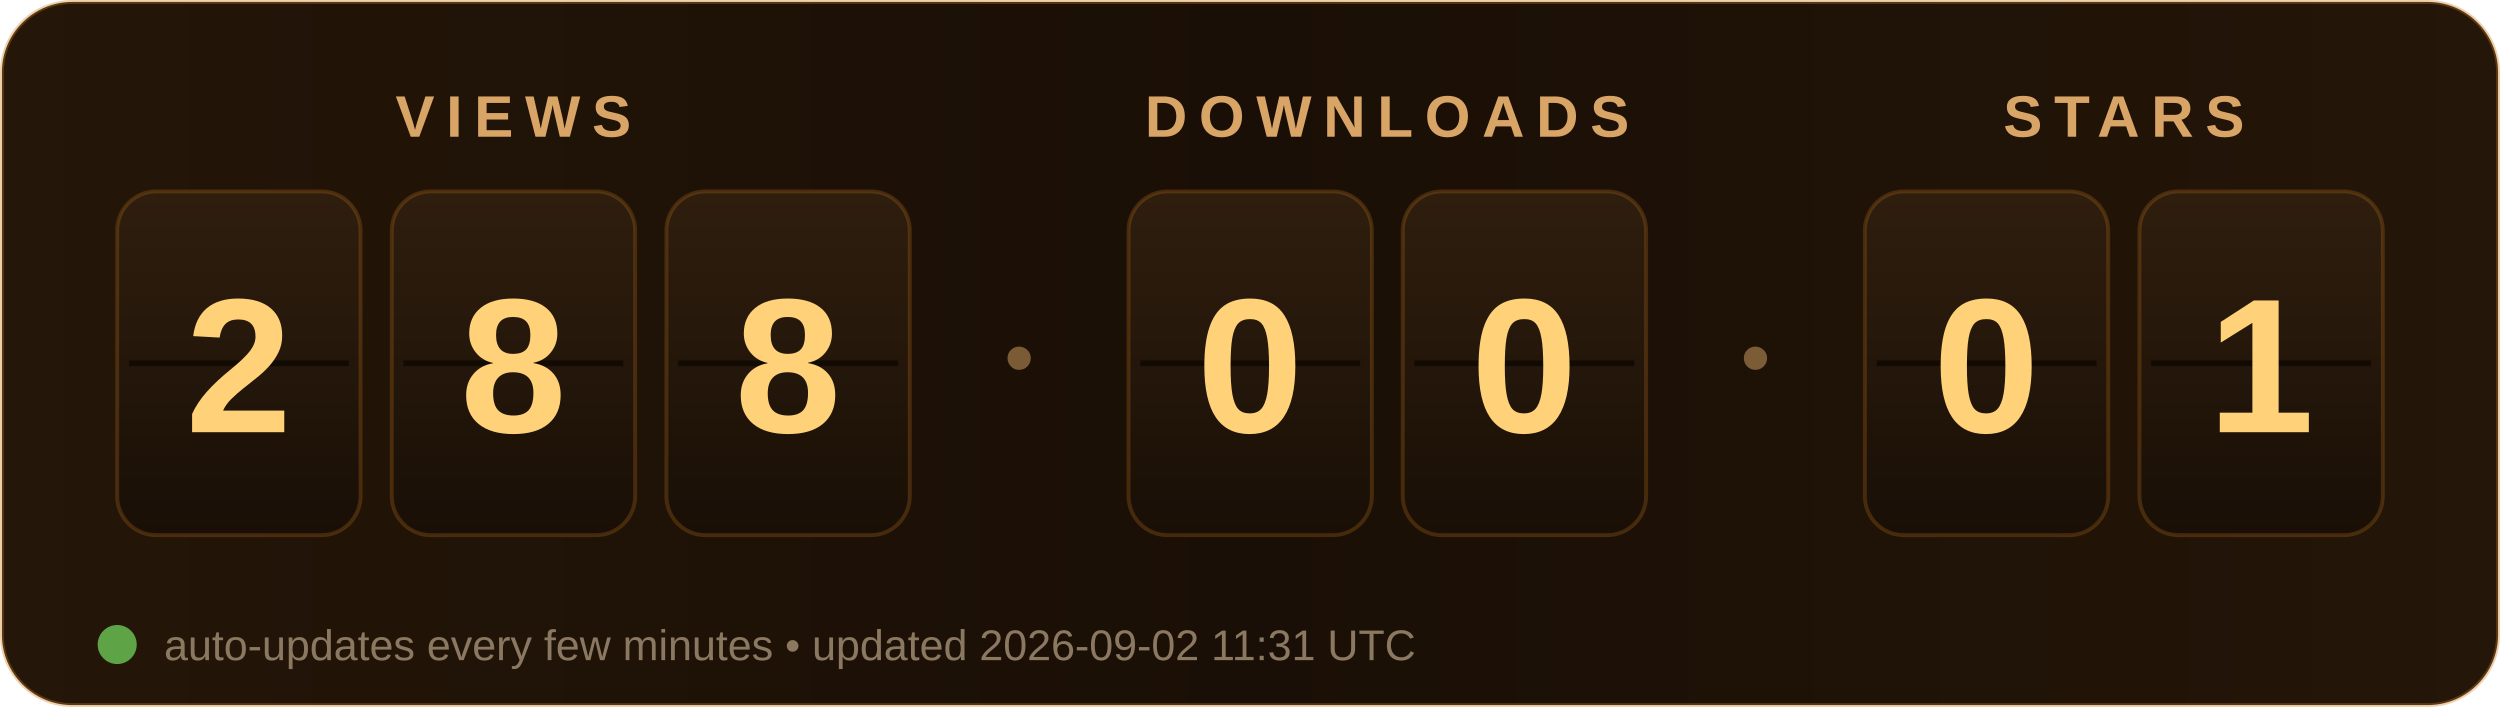
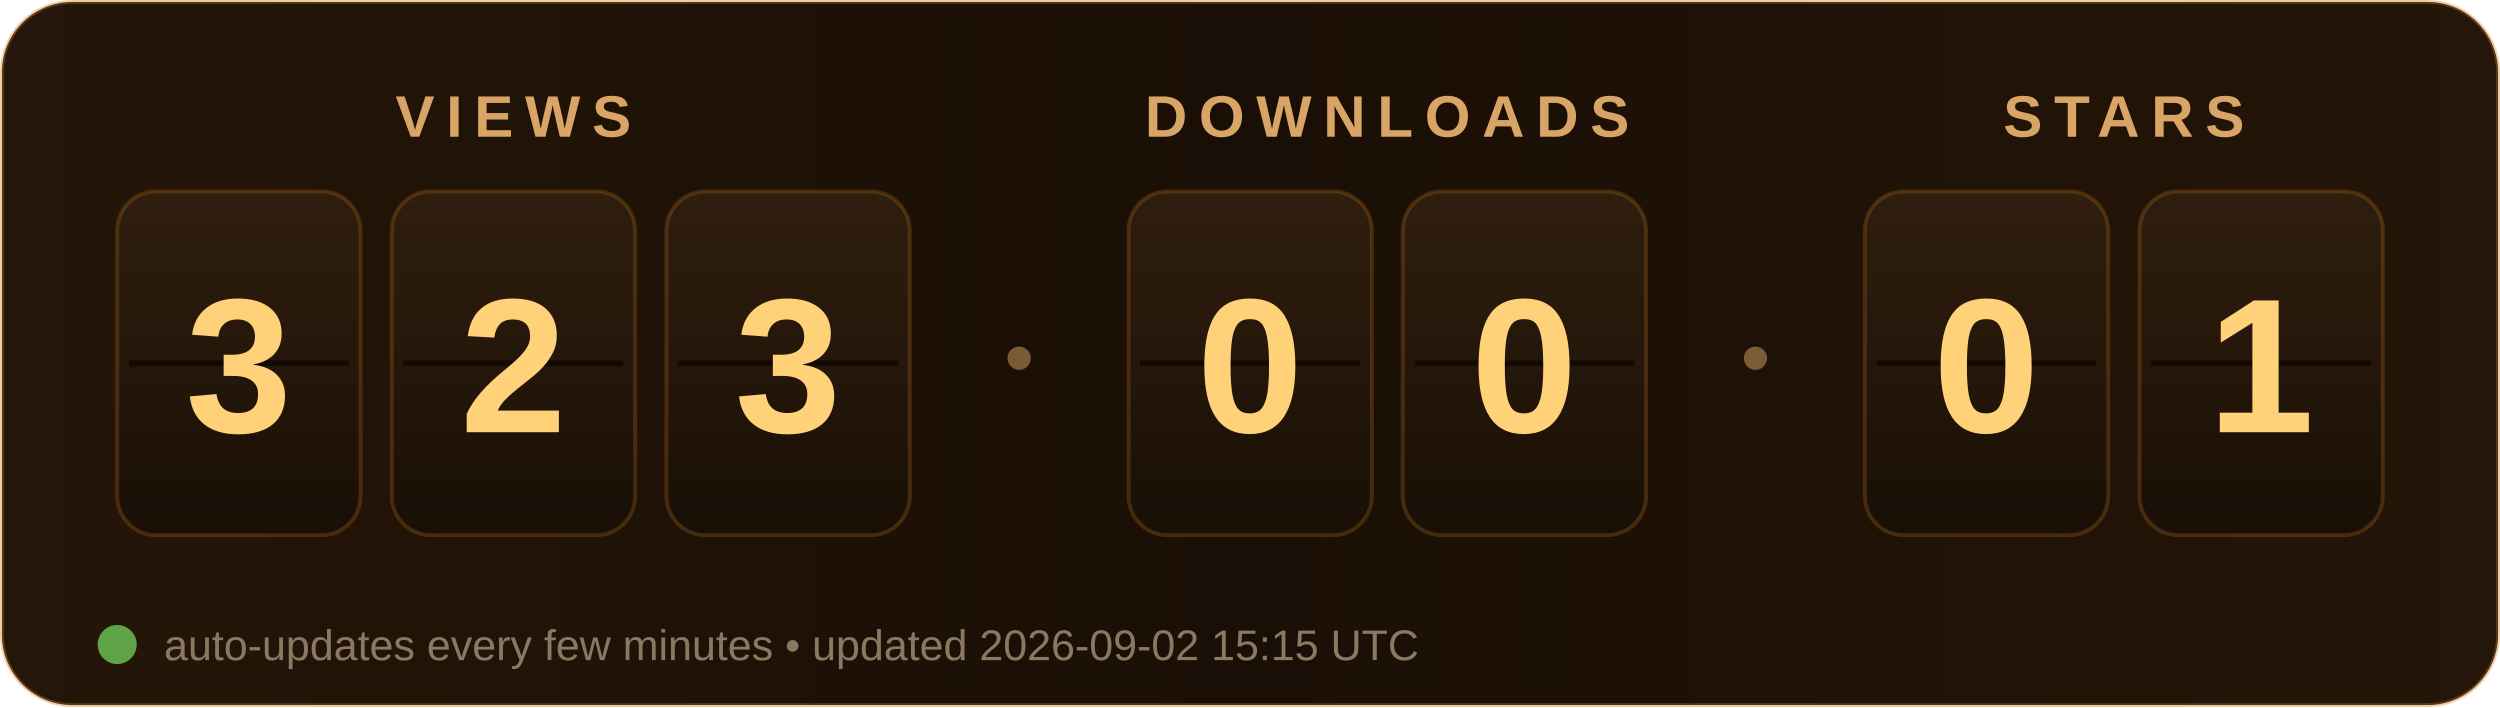
- <svg xmlns="http://www.w3.org/2000/svg" width="640" height="181" viewBox="0 0 640 181" role="img" aria-label="MelonDMA live stats — total views: 288 (tracked since 2026-08-18, GitHub only retains 14 days per API call so earlier history can't be recovered), total downloads: 0, GitHub stars: 1. Updated 2026-09-02 11:31 UTC.">
+ <svg xmlns="http://www.w3.org/2000/svg" width="640" height="181" viewBox="0 0 640 181" role="img" aria-label="MelonDMA live stats — total views: 323 (tracked since 2026-08-18, GitHub only retains 14 days per API call so earlier history can't be recovered), total downloads: 0, GitHub stars: 1. Updated 2026-09-02 15:15 UTC.">
  <defs>
    <linearGradient id="boardBg" x1="0" y1="0" x2="640" y2="0" gradientUnits="userSpaceOnUse">
      <stop offset="0" stop-color="#241608" />
      <stop offset="0.5" stop-color="#1a0f06" />
      <stop offset="1" stop-color="#241608" />
    </linearGradient>
    <linearGradient id="tileBg" x1="0" y1="0" x2="0" y2="88" gradientUnits="userSpaceOnUse">
      <stop offset="0" stop-color="#2f1e0e" />
      <stop offset="1" stop-color="#190f06" />
    </linearGradient>
  </defs>
  <rect x="0.5" y="0.5" width="639" height="180" rx="18" fill="url(#boardBg)" stroke="#C97A1E" stroke-opacity="0.35" />
  <text x="131.4" y="35" text-anchor="middle" font-family="Arial, Helvetica, sans-serif" font-weight="700" font-size="15" letter-spacing="3" fill="#D9A566">VIEWS</text>
  <g transform="translate(30.0,49)">
    <rect width="62.3" height="88" rx="10" fill="url(#tileBg)" stroke="#C97A1E" stroke-opacity="0.25" />
    <line x1="3" y1="44" x2="59.3" y2="44" stroke="#0f0904" stroke-width="1.5" opacity="0.85" />
-     <text x="31.1" y="61.64" text-anchor="middle" font-family="Arial, Helvetica, sans-serif" font-weight="900" font-size="49" fill="#FFD27A">2</text>
+     <text x="31.1" y="61.64" text-anchor="middle" font-family="Arial, Helvetica, sans-serif" font-weight="900" font-size="49" fill="#FFD27A">3</text>
    <rect x="0" y="44" width="62.3" height="0" rx="10" fill="#3a2410">
      <animate attributeName="height" values="0;88;0" keyTimes="0;0.55;1" dur="0.7s" begin="0.15s" calcMode="spline" keySplines="0.3 0.7 0.3 1;0.3 0 0.7 1" />
      <animate attributeName="y" values="44;0;44" keyTimes="0;0.55;1" dur="0.7s" begin="0.15s" calcMode="spline" keySplines="0.3 0.7 0.3 1;0.3 0 0.7 1" />
    </rect>
  </g>
  <g transform="translate(100.3,49)">
    <rect width="62.3" height="88" rx="10" fill="url(#tileBg)" stroke="#C97A1E" stroke-opacity="0.25" />
    <line x1="3" y1="44" x2="59.3" y2="44" stroke="#0f0904" stroke-width="1.5" opacity="0.85" />
-     <text x="31.1" y="61.64" text-anchor="middle" font-family="Arial, Helvetica, sans-serif" font-weight="900" font-size="49" fill="#FFD27A">8</text>
+     <text x="31.1" y="61.64" text-anchor="middle" font-family="Arial, Helvetica, sans-serif" font-weight="900" font-size="49" fill="#FFD27A">2</text>
    <rect x="0" y="44" width="62.3" height="0" rx="10" fill="#3a2410">
      <animate attributeName="height" values="0;88;0" keyTimes="0;0.55;1" dur="0.7s" begin="0.24s" calcMode="spline" keySplines="0.3 0.7 0.3 1;0.3 0 0.7 1" />
      <animate attributeName="y" values="44;0;44" keyTimes="0;0.55;1" dur="0.7s" begin="0.24s" calcMode="spline" keySplines="0.3 0.7 0.3 1;0.3 0 0.7 1" />
    </rect>
  </g>
  <g transform="translate(170.6,49)">
    <rect width="62.3" height="88" rx="10" fill="url(#tileBg)" stroke="#C97A1E" stroke-opacity="0.25" />
    <line x1="3" y1="44" x2="59.3" y2="44" stroke="#0f0904" stroke-width="1.5" opacity="0.85" />
-     <text x="31.1" y="61.64" text-anchor="middle" font-family="Arial, Helvetica, sans-serif" font-weight="900" font-size="49" fill="#FFD27A">8</text>
+     <text x="31.1" y="61.64" text-anchor="middle" font-family="Arial, Helvetica, sans-serif" font-weight="900" font-size="49" fill="#FFD27A">3</text>
    <rect x="0" y="44" width="62.3" height="0" rx="10" fill="#3a2410">
      <animate attributeName="height" values="0;88;0" keyTimes="0;0.55;1" dur="0.7s" begin="0.33s" calcMode="spline" keySplines="0.3 0.7 0.3 1;0.3 0 0.7 1" />
      <animate attributeName="y" values="44;0;44" keyTimes="0;0.55;1" dur="0.7s" begin="0.33s" calcMode="spline" keySplines="0.3 0.7 0.3 1;0.3 0 0.7 1" />
    </rect>
  </g>
  <text x="355.1" y="35" text-anchor="middle" font-family="Arial, Helvetica, sans-serif" font-weight="700" font-size="15" letter-spacing="3" fill="#D9A566">DOWNLOADS</text>
  <g transform="translate(288.9,49)">
    <rect width="62.3" height="88" rx="10" fill="url(#tileBg)" stroke="#C97A1E" stroke-opacity="0.25" />
    <line x1="3" y1="44" x2="59.3" y2="44" stroke="#0f0904" stroke-width="1.5" opacity="0.85" />
    <text x="31.1" y="61.64" text-anchor="middle" font-family="Arial, Helvetica, sans-serif" font-weight="900" font-size="49" fill="#FFD27A">0</text>
    <rect x="0" y="44" width="62.3" height="0" rx="10" fill="#3a2410">
      <animate attributeName="height" values="0;88;0" keyTimes="0;0.55;1" dur="0.7s" begin="0.42s" calcMode="spline" keySplines="0.3 0.7 0.3 1;0.3 0 0.7 1" />
      <animate attributeName="y" values="44;0;44" keyTimes="0;0.55;1" dur="0.7s" begin="0.42s" calcMode="spline" keySplines="0.3 0.7 0.3 1;0.3 0 0.7 1" />
    </rect>
  </g>
  <g transform="translate(359.1,49)">
    <rect width="62.3" height="88" rx="10" fill="url(#tileBg)" stroke="#C97A1E" stroke-opacity="0.25" />
    <line x1="3" y1="44" x2="59.3" y2="44" stroke="#0f0904" stroke-width="1.5" opacity="0.85" />
    <text x="31.1" y="61.64" text-anchor="middle" font-family="Arial, Helvetica, sans-serif" font-weight="900" font-size="49" fill="#FFD27A">0</text>
    <rect x="0" y="44" width="62.3" height="0" rx="10" fill="#3a2410">
      <animate attributeName="height" values="0;88;0" keyTimes="0;0.55;1" dur="0.7s" begin="0.51s" calcMode="spline" keySplines="0.3 0.7 0.3 1;0.3 0 0.7 1" />
      <animate attributeName="y" values="44;0;44" keyTimes="0;0.55;1" dur="0.7s" begin="0.51s" calcMode="spline" keySplines="0.3 0.7 0.3 1;0.3 0 0.7 1" />
    </rect>
  </g>
  <text x="543.7" y="35" text-anchor="middle" font-family="Arial, Helvetica, sans-serif" font-weight="700" font-size="15" letter-spacing="3" fill="#D9A566">STARS</text>
  <g transform="translate(477.4,49)">
    <rect width="62.3" height="88" rx="10" fill="url(#tileBg)" stroke="#C97A1E" stroke-opacity="0.25" />
    <line x1="3" y1="44" x2="59.3" y2="44" stroke="#0f0904" stroke-width="1.5" opacity="0.85" />
    <text x="31.1" y="61.64" text-anchor="middle" font-family="Arial, Helvetica, sans-serif" font-weight="900" font-size="49" fill="#FFD27A">0</text>
    <rect x="0" y="44" width="62.3" height="0" rx="10" fill="#3a2410">
      <animate attributeName="height" values="0;88;0" keyTimes="0;0.55;1" dur="0.7s" begin="0.60s" calcMode="spline" keySplines="0.3 0.7 0.3 1;0.3 0 0.7 1" />
      <animate attributeName="y" values="44;0;44" keyTimes="0;0.55;1" dur="0.7s" begin="0.60s" calcMode="spline" keySplines="0.3 0.7 0.3 1;0.3 0 0.7 1" />
    </rect>
  </g>
  <g transform="translate(547.7,49)">
    <rect width="62.3" height="88" rx="10" fill="url(#tileBg)" stroke="#C97A1E" stroke-opacity="0.25" />
    <line x1="3" y1="44" x2="59.3" y2="44" stroke="#0f0904" stroke-width="1.5" opacity="0.85" />
    <text x="31.1" y="61.64" text-anchor="middle" font-family="Arial, Helvetica, sans-serif" font-weight="900" font-size="49" fill="#FFD27A">1</text>
    <rect x="0" y="44" width="62.3" height="0" rx="10" fill="#3a2410">
      <animate attributeName="height" values="0;88;0" keyTimes="0;0.55;1" dur="0.7s" begin="0.69s" calcMode="spline" keySplines="0.3 0.7 0.3 1;0.3 0 0.7 1" />
      <animate attributeName="y" values="44;0;44" keyTimes="0;0.55;1" dur="0.7s" begin="0.69s" calcMode="spline" keySplines="0.3 0.7 0.3 1;0.3 0 0.7 1" />
    </rect>
  </g>
  <text x="260.9" y="99" text-anchor="middle" font-family="Arial, Helvetica, sans-serif" font-size="22" fill="#D9A566" opacity="0.5">•</text>
  <text x="449.4" y="99" text-anchor="middle" font-family="Arial, Helvetica, sans-serif" font-size="22" fill="#D9A566" opacity="0.5">•</text>
  <circle cx="30" cy="165" r="5" fill="#5FA347">
    <animate attributeName="opacity" values="1;0.35;1" dur="1.8s" repeatCount="indefinite" />
  </circle>
-   <text x="42" y="169" font-family="Arial, Helvetica, sans-serif" font-size="11" fill="#8B7860">auto-updates every few minutes • updated 2026-09-02 11:31 UTC</text>
+   <text x="42" y="169" font-family="Arial, Helvetica, sans-serif" font-size="11" fill="#8B7860">auto-updates every few minutes • updated 2026-09-02 15:15 UTC</text>
</svg>
